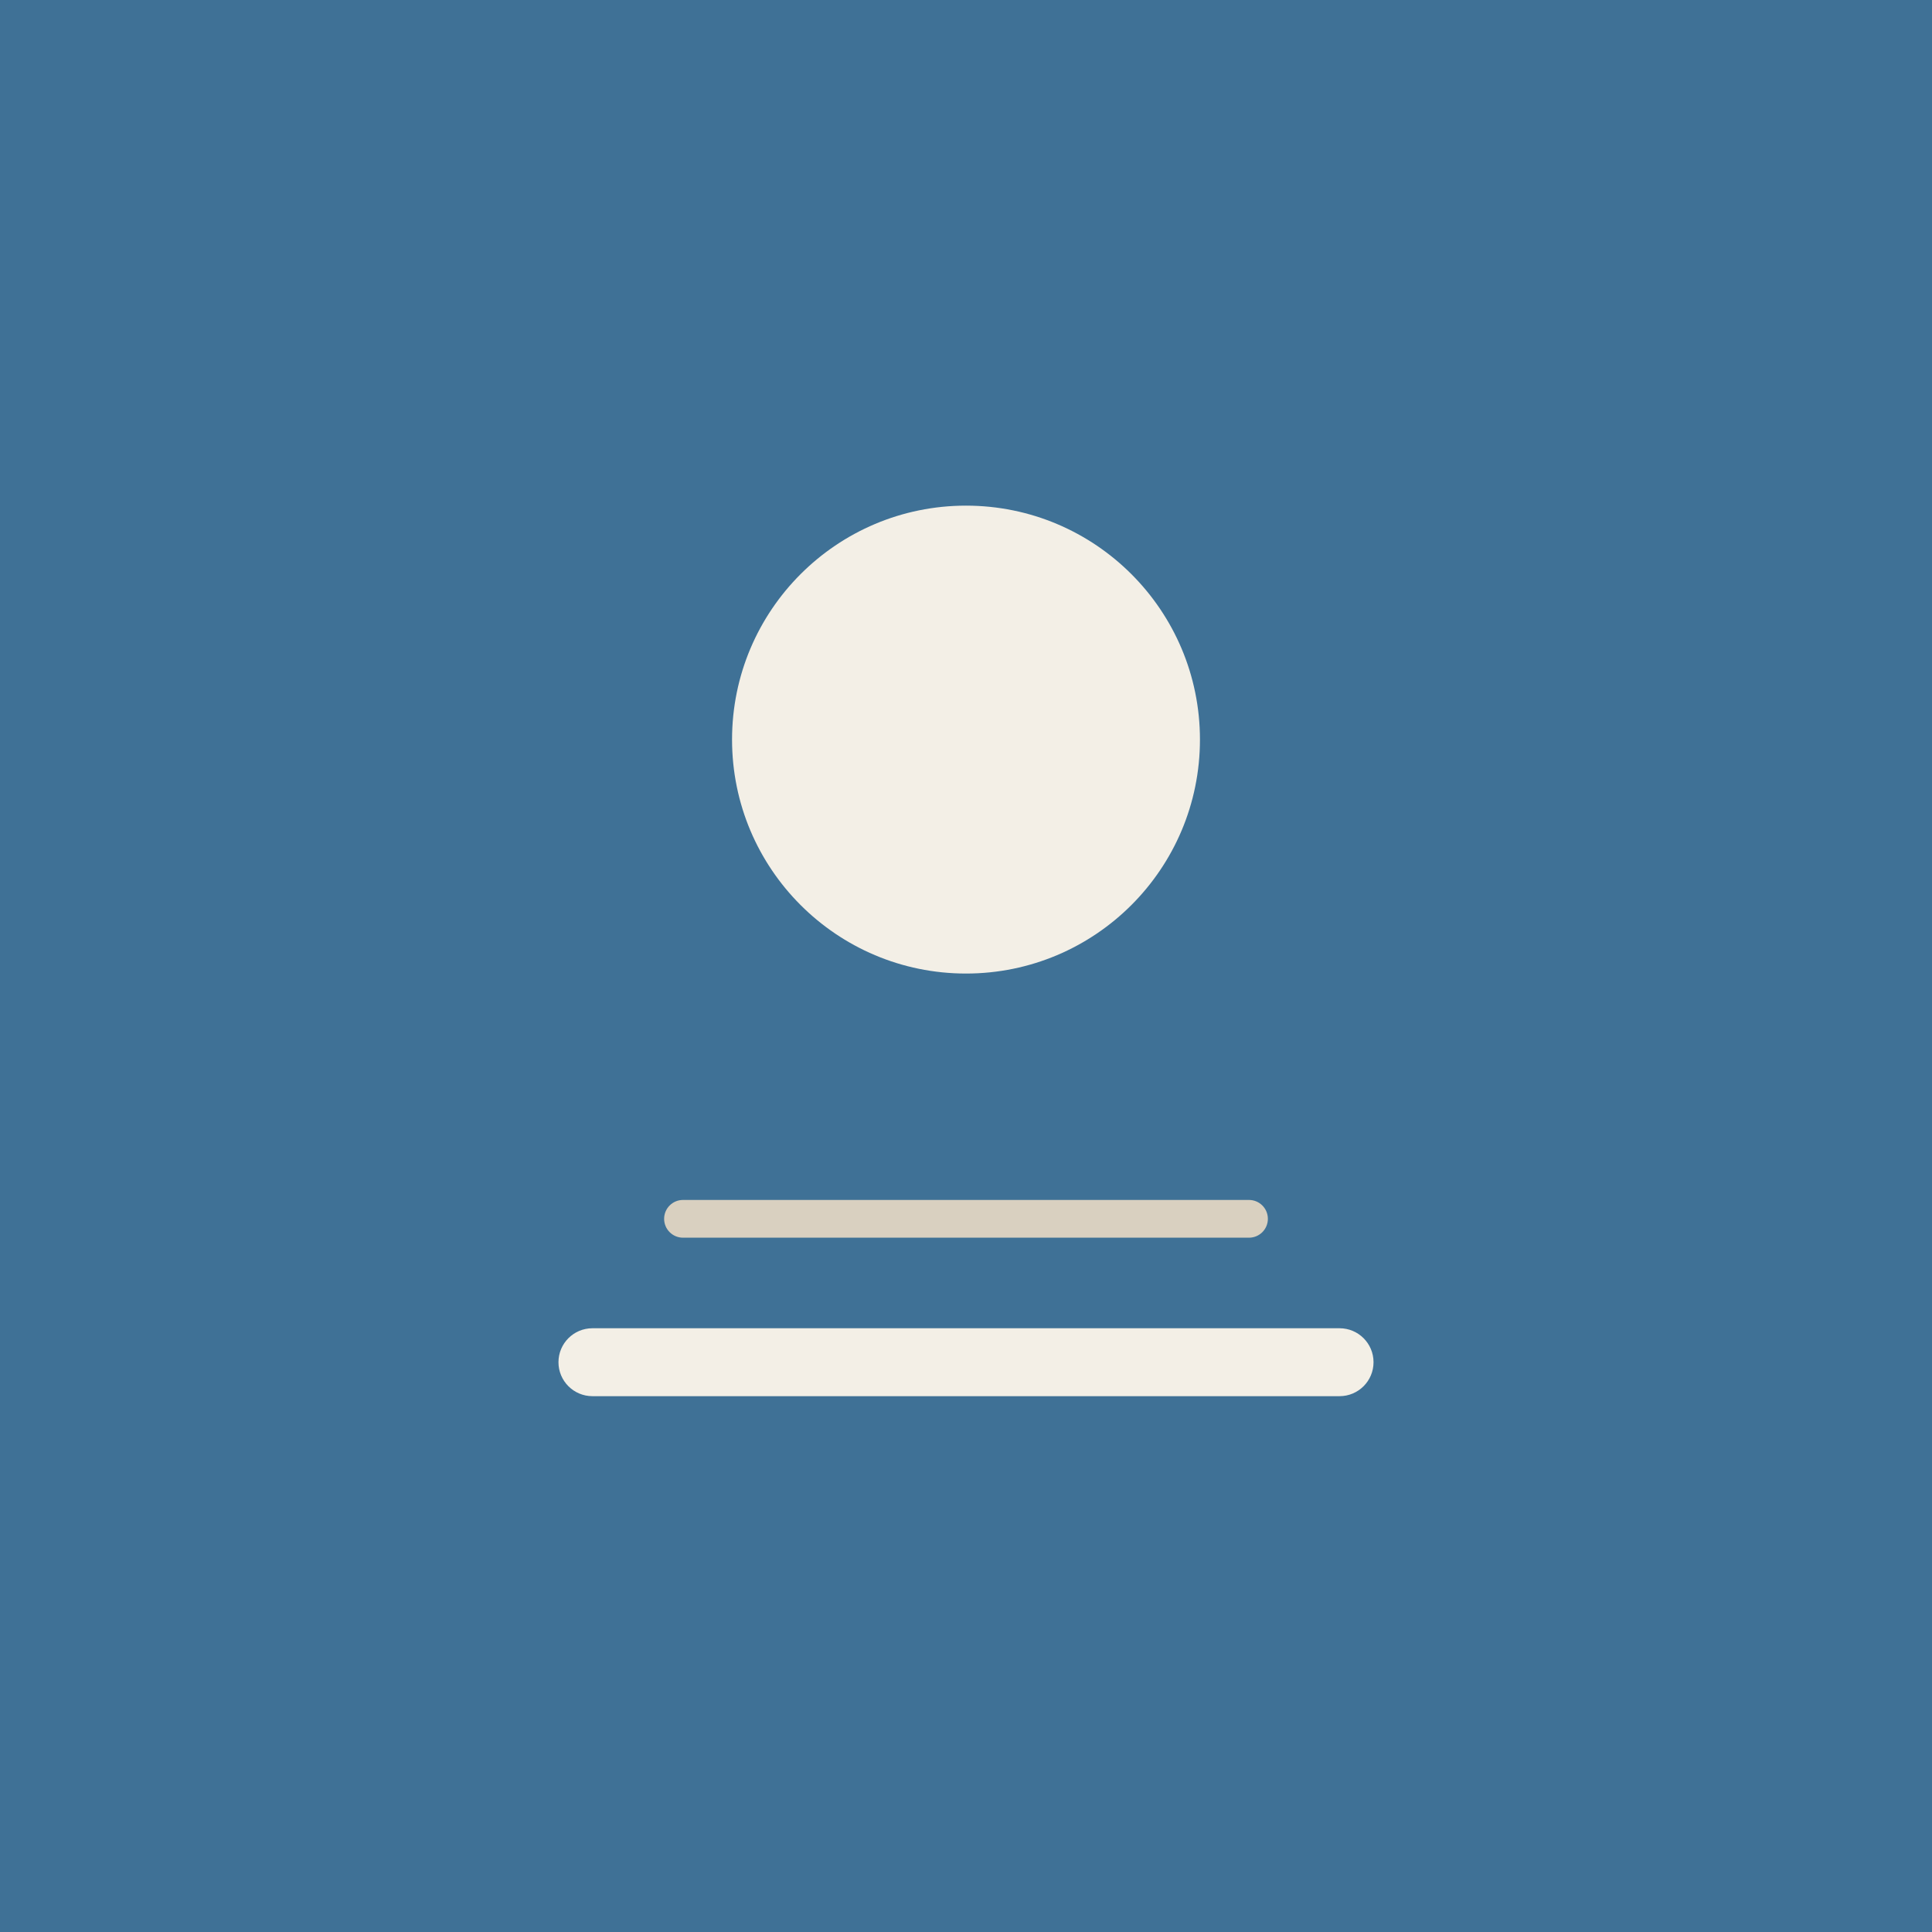
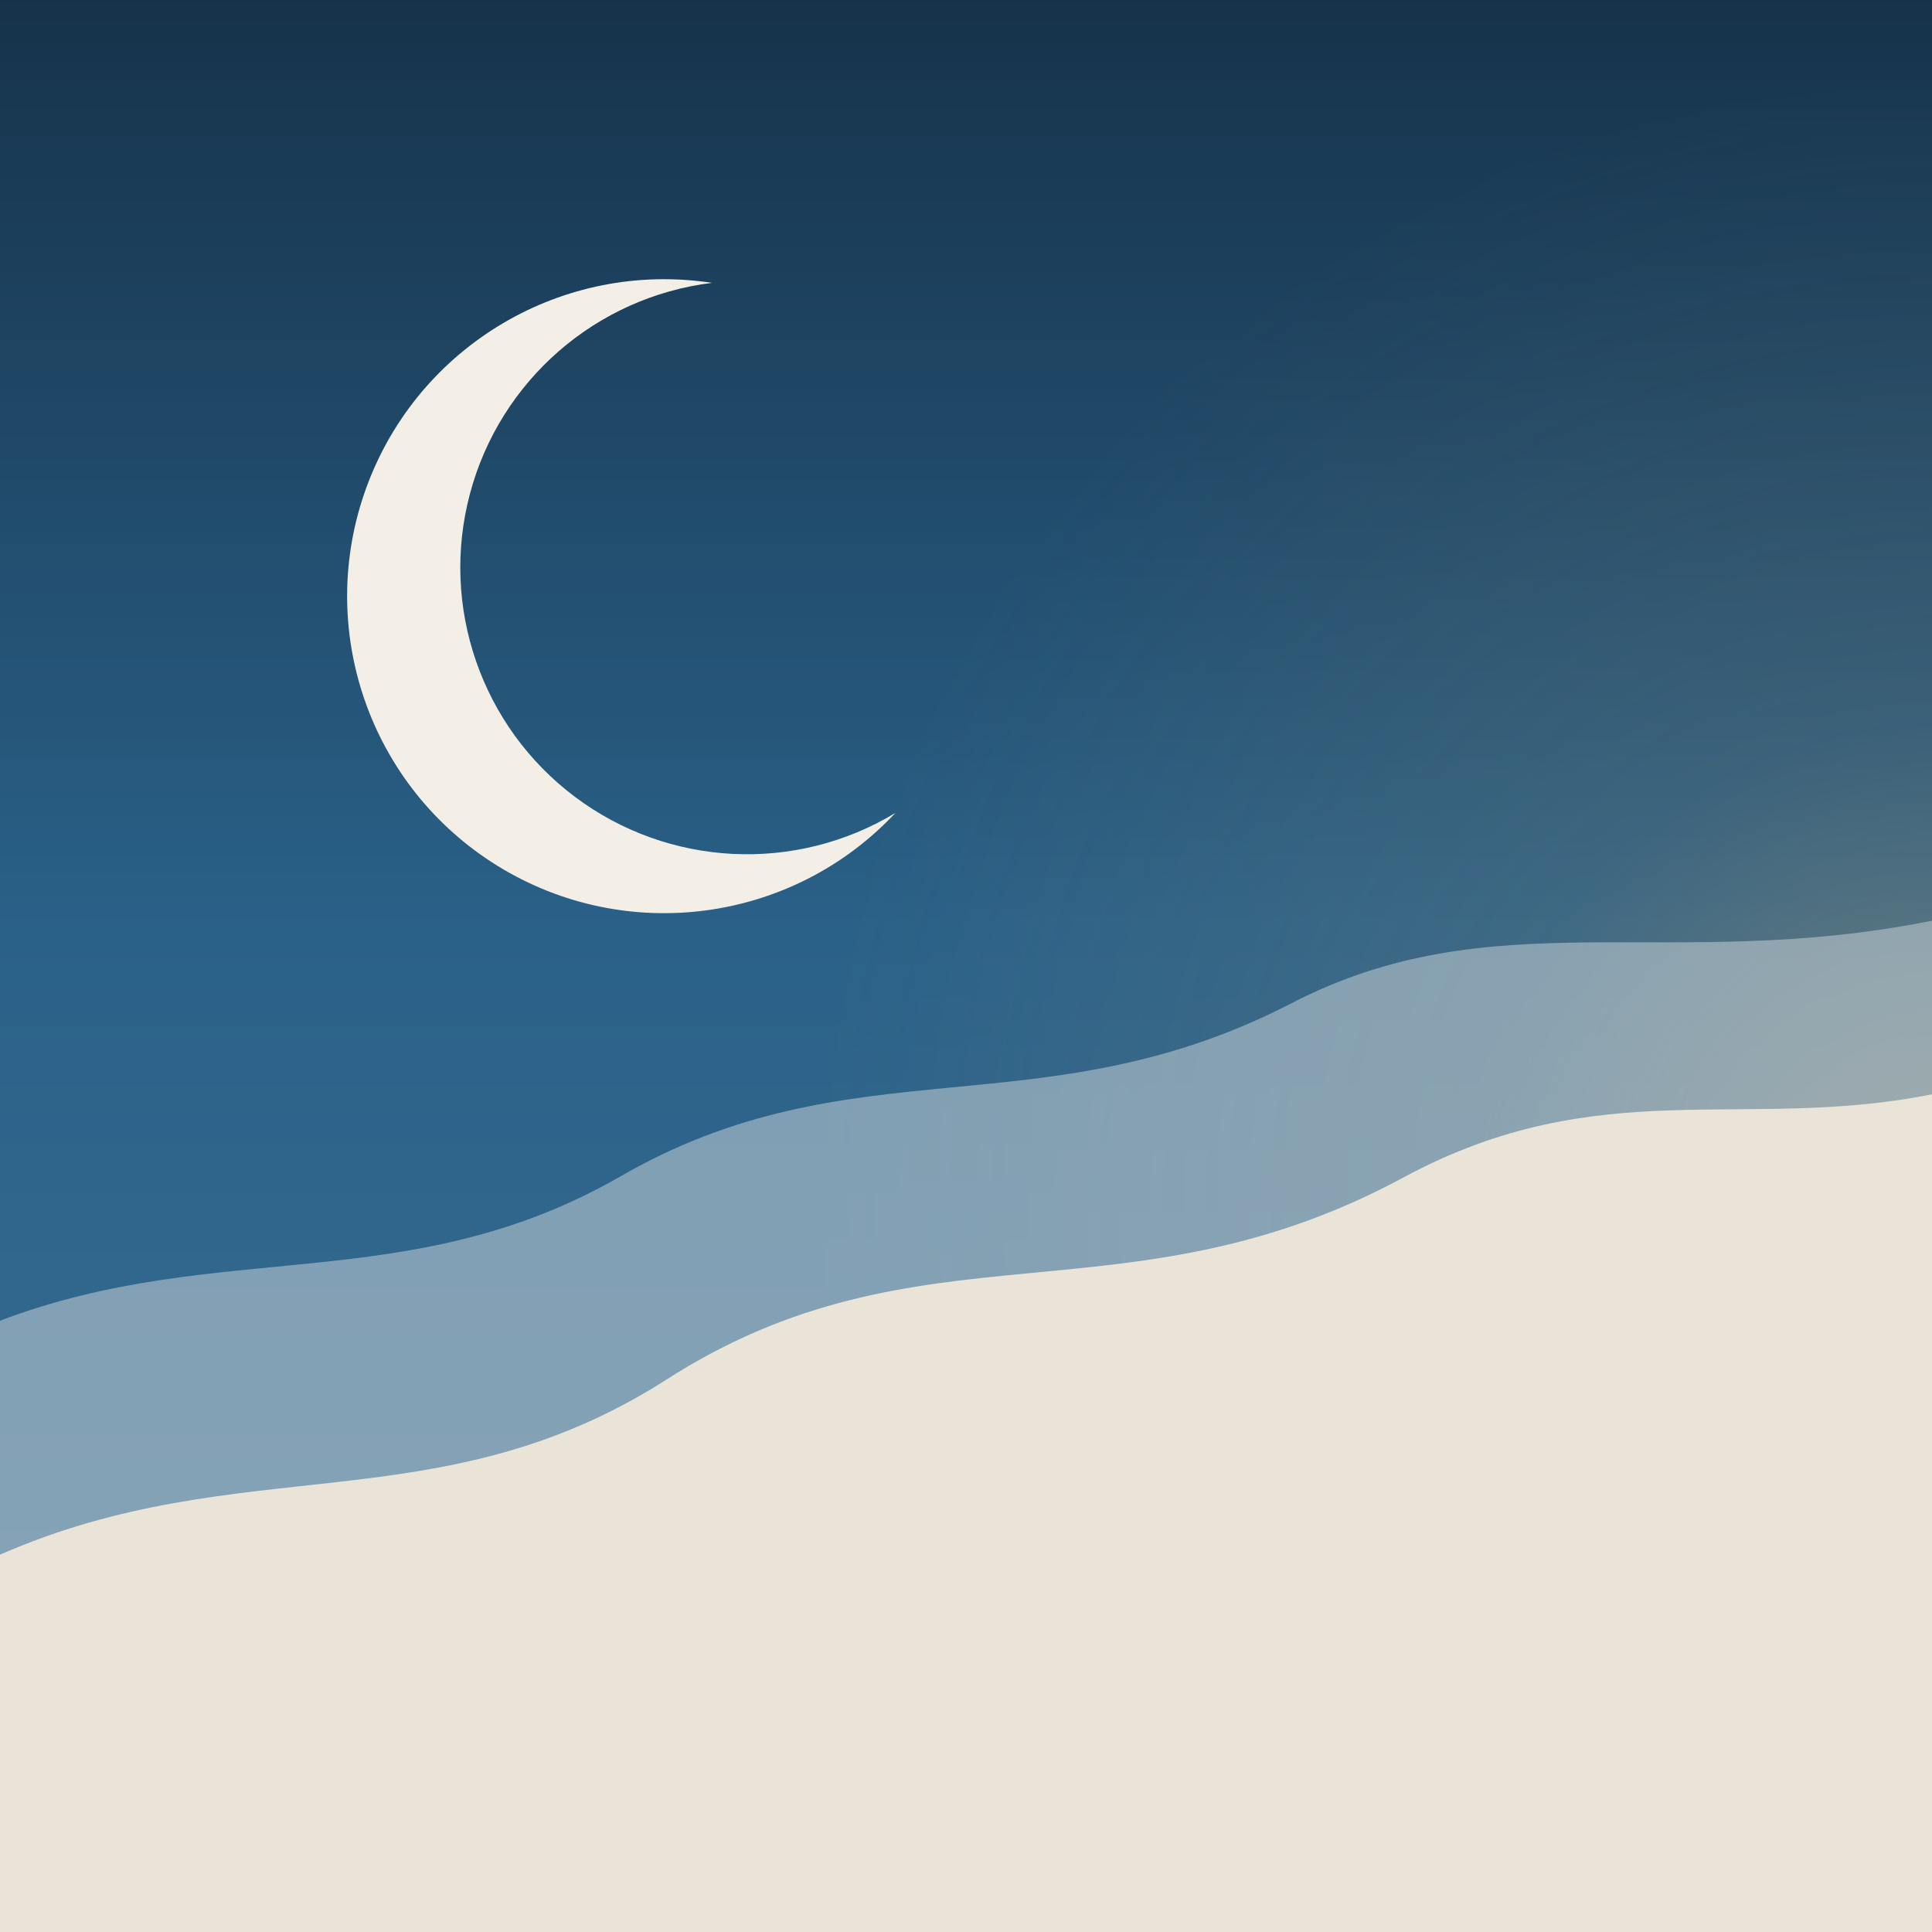
<svg xmlns="http://www.w3.org/2000/svg" viewBox="0 0 512 512" role="img" aria-label="Blue Hour">
-   <rect width="512" height="512" fill="#3f7196" />
-   <circle cx="256" cy="196" r="62" fill="#f3efe6" />
-   <rect x="176" y="318" width="160" height="10" rx="5" fill="#d9d0c0" />
-   <rect x="148" y="352" width="216" height="18" rx="9" fill="#f3efe6" />
+   <defs>
+     <linearGradient id="sky" x1="0" y1="0" x2="0" y2="1">
+       <stop offset="0%" stop-color="#16324a" />
+       <stop offset="48%" stop-color="#2a6188" />
+       <stop offset="100%" stop-color="#3f7196" />
+     </linearGradient>
+     <radialGradient id="dawn" cx="100%" cy="62%" r="58%">
+       <stop offset="0%" stop-color="#d4a86a" stop-opacity="0.42" />
+       <stop offset="42%" stop-color="#d4a86a" stop-opacity="0.12" />
+       <stop offset="100%" stop-color="#d4a86a" stop-opacity="0" />
+     </radialGradient>
+   </defs>
+   <rect width="512" height="512" fill="url(#sky)" />
+   <rect width="512" height="512" fill="url(#dawn)" />
+   <path fill="#f3efe6" d="M188.68 74.96A84 84 0 1 0 237.3 215.43A76 76 0 1 1 188.68 74.96Z" />
+   <path fill="#c5d0d6" opacity=".55" d="M0 350C58 328 108 344 164 312c62-36 112-12 178-46 54-28 100-8 170-22v268H0Z" />
+   <path fill="#eae4d8" d="M0 412C64 384 116 404 176 366c68-44 122-14 196-54 52-28 90-12 140-22v222H0Z" />
</svg>
